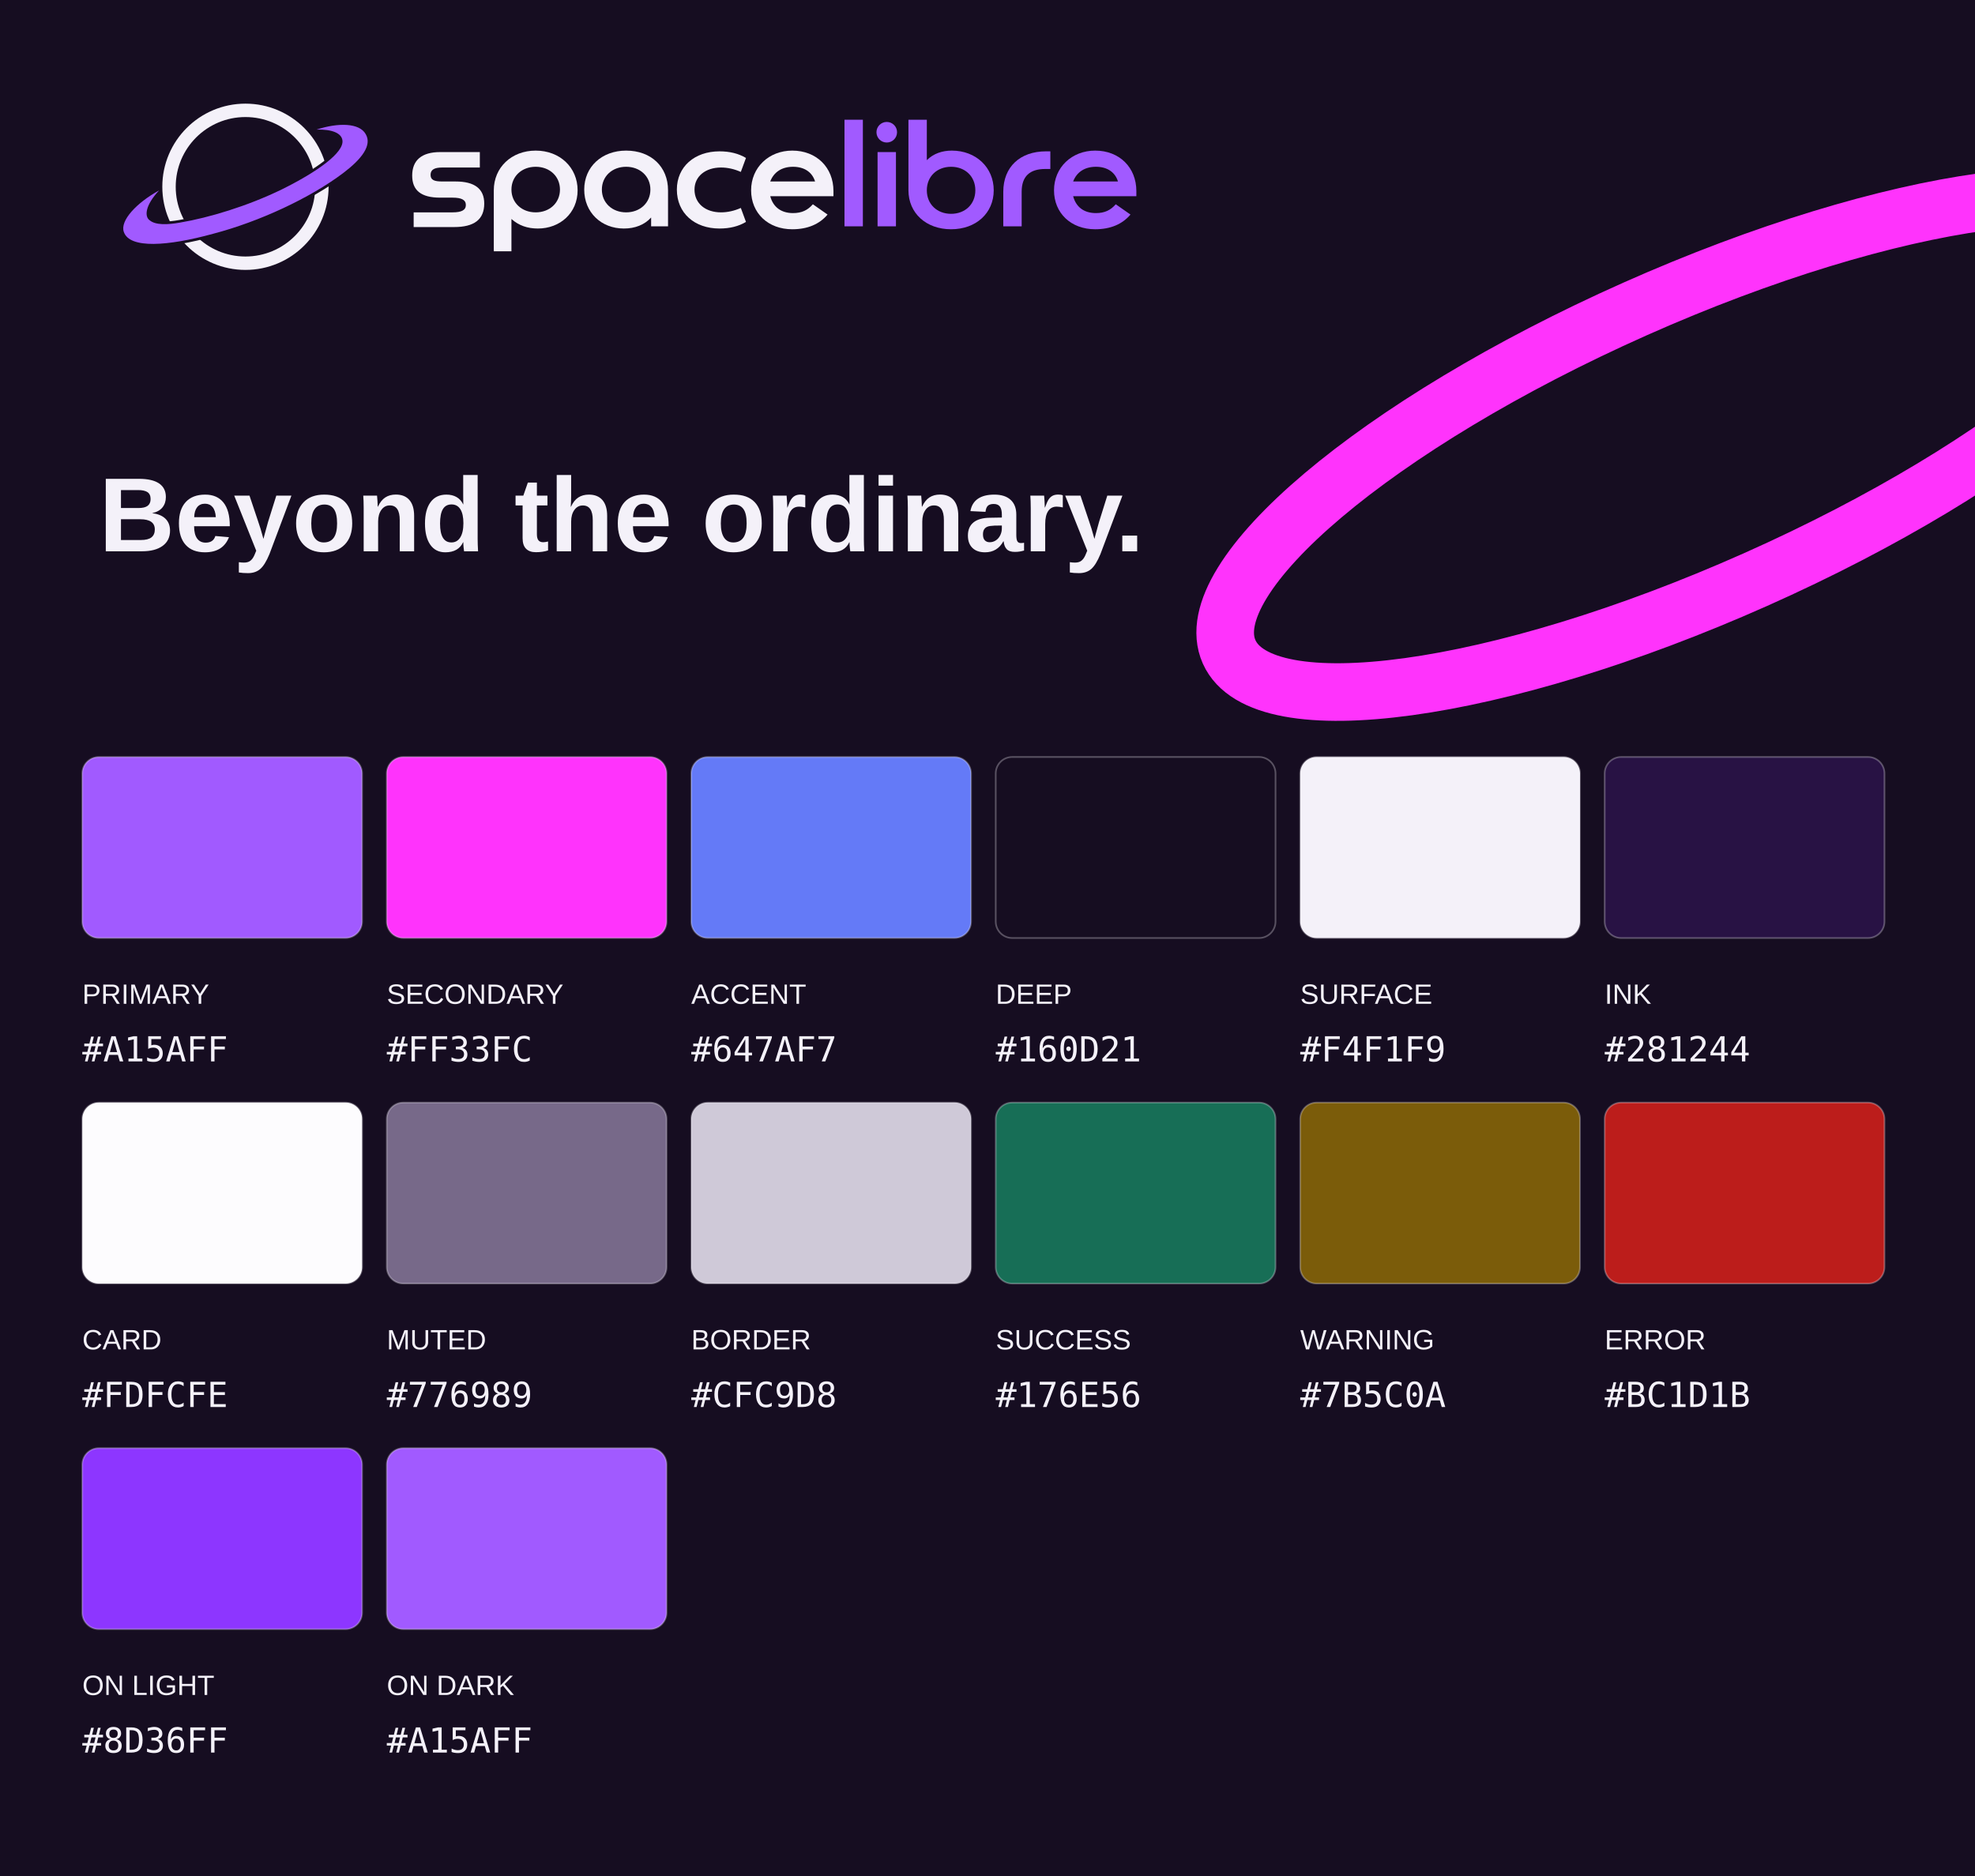
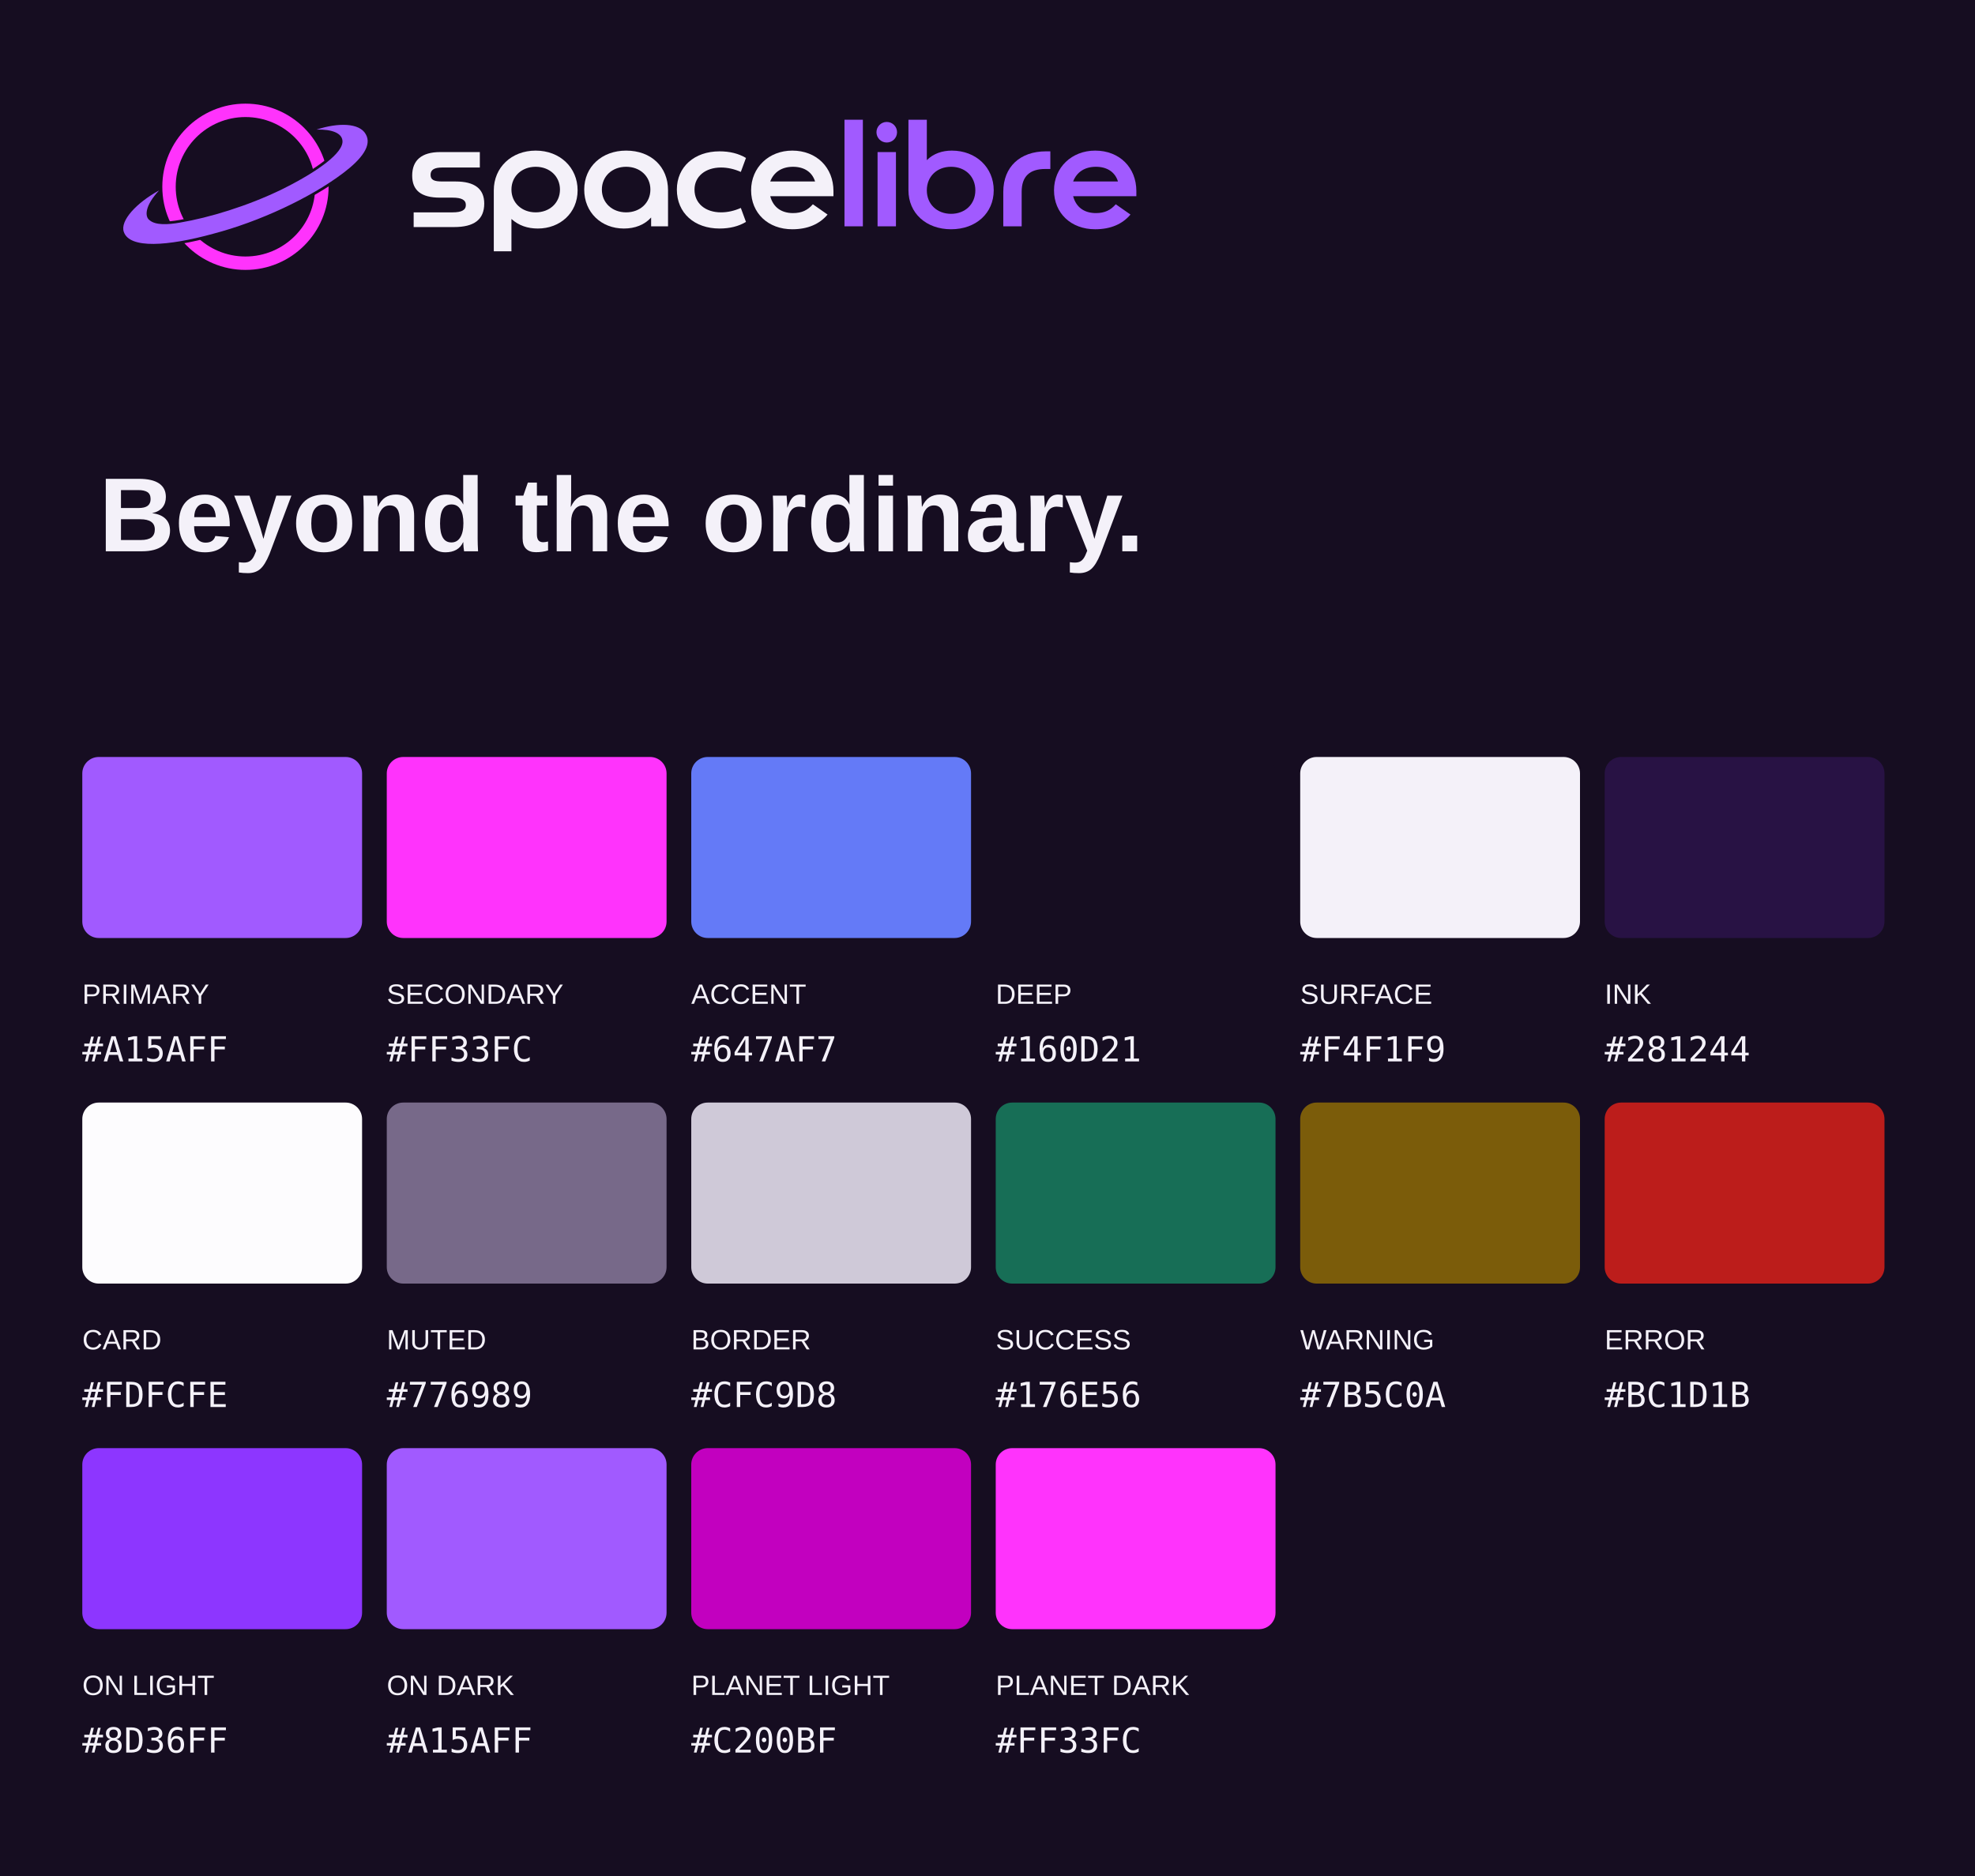
<svg xmlns="http://www.w3.org/2000/svg" width="1200" height="1140" viewBox="0 0 1200 1140">
  <rect width="1200" height="1140" fill="#160D21" />
-   <svg viewBox="0 0 810 180" x="50" y="40" width="660" height="147">
+   <svg viewBox="0 0 810 180" width="660" height="147" x="50" y="40">
    <defs>
      <mask id="occlusion" maskUnits="userSpaceOnUse" x="450" y="180" width="650" height="450" style="mask-type:luminance">
        <rect x="450" y="180" width="650" height="450" fill="white" />
        <path d="M581.927 413.073 C549.927 447.073 548.927 472.073 560.927 480.073 C573.927 491.073 600.927 490.073 628.927 485.073 C693.927 474.073 779.927 448.073 855.927 411.073 C936.927 371.073 995.927 328.073 991.927 301.073 C989.927 285.073 968.927 276.073 933.927 277.073 C982.927 261.073 1029.927 262.073 1043.927 287.073 C1058.927 312.073 1034.927 343.073 993.927 374.073 C919.927 430.073 805.927 483.073 702.927 510.073 C600.927 538.073 515.927 544.073 502.927 506.073 C493.927 481.073 530.927 441.073 581.927 413.073 Z" fill="black" stroke="black" stroke-width="12" stroke-linejoin="round" />
      </mask>
    </defs>
    <g transform="translate(28 28) scale(.333333) translate(-494 -219)">
-       <circle cx="775" cy="405" r="171" fill="none" stroke="#F4F1F9" stroke-width="30" mask="url(#occlusion)" data-stroke-role="planet" />
+       <circle cx="775" cy="405" r="171" fill="none" stroke="#FF33FC" stroke-width="30" mask="url(#occlusion)" data-stroke-role="planet" />
      <path d="M581.927 413.073 C549.927 447.073 548.927 472.073 560.927 480.073 C573.927 491.073 600.927 490.073 628.927 485.073 C693.927 474.073 779.927 448.073 855.927 411.073 C936.927 371.073 995.927 328.073 991.927 301.073 C989.927 285.073 968.927 276.073 933.927 277.073 C982.927 261.073 1029.927 262.073 1043.927 287.073 C1058.927 312.073 1034.927 343.073 993.927 374.073 C919.927 430.073 805.927 483.073 702.927 510.073 C600.927 538.073 515.927 544.073 502.927 506.073 C493.927 481.073 530.927 441.073 581.927 413.073 Z" fill="#A15AFF" />
    </g>
    <g transform="translate(246 40) scale(.548223) translate(-275 -643)">
      <path d="M367 687 L313 687 C288 687 275 698 275 719 C275 739 287 749 313 749 L330 749 C342 749 348 752 348 759 C348 766 342 769 330 769 L277 769 L277 789 L332 789 C359 789 373 779 373 757 C373 737 360 727 334 727 L316 727 C305 727 300 725 300 718 C300 711 305 708 316 708 L367 708 Z" fill="#F4F1F9" />
      <path d="M386 822 L386 739 C386 708 410 685 443 685 C476 685 500 708 500 739 C500 770 476 791 446 791 C432 791 420 787 410 778 L410 822 Z M443 707 C424 707 410 720 410 738 C410 756 424 769 443 769 C462 769 476 756 476 738 C476 720 462 707 443 707 Z" fill="#F4F1F9" fill-rule="evenodd" />
      <path d="M623 788 L600 788 L600 776 C591 786 578 791 563 791 C532 791 509 769 509 738 C509 707 533 685 566 685 C600 685 623 707 623 739 Z M566 707 C547 707 533 720 533 738 C533 756 547 769 566 769 C585 769 599 756 599 738 C599 720 585 707 566 707 Z" fill="#F4F1F9" fill-rule="evenodd" />
      <path d="M729 695 L722 714 C713 710 704 708 695 708 C674 708 659 720 659 738 C659 757 674 769 695 769 C704 769 713 767 722 763 L729 782 C719 788 707 791 693 791 C659 791 635 770 635 738 C635 707 659 686 693 686 C707 686 719 689 729 695 Z" fill="#F4F1F9" />
      <path d="M848 747 L762 747 C766 762 777 770 793 770 C805 770 813 766 820 758 L840 772 C829 785 813 792 792 792 C759 792 736 770 736 739 C736 708 760 685 792 685 C825 685 848 708 848 740 Z M762 727 L823 727 C819 714 808 707 793 707 C778 707 767 714 762 727 Z" fill="#F4F1F9" fill-rule="evenodd" />
      <path d="M863 643 L888 643 L888 788 L863 788 Z M908 687 L933 687 L933 788 L908 788 Z" fill="#A15AFF" />
      <path d="M934.5 660 C934.5 667.732 928.232 674 920.5 674 C912.768 674 906.5 667.732 906.5 660 C906.5 652.268 912.768 646 920.5 646 C928.232 646 934.5 652.268 934.5 660 Z" fill="#A15AFF" />
      <path d="M950 643 L975 643 L975 698 C984 689 996 685 1009 685 C1042 685 1066 708 1066 739 C1066 770 1042 792 1008 792 C974 792 950 770 950 739 Z M1008 707 C989 707 975 720 975 739 C975 758 989 771 1008 771 C1027 771 1041 758 1041 739 C1041 720 1027 707 1008 707 Z" fill="#A15AFF" fill-rule="evenodd" />
      <path d="M1079 788 L1079 741 C1079 707 1102 686 1137 686 L1143 686 L1143 710 L1136 710 C1115 710 1104 720 1104 741 L1104 788 Z" fill="#A15AFF" />
      <path d="M1260 747 L1174 747 C1178 762 1189 770 1205 770 C1217 770 1225 766 1232 758 L1252 772 C1241 785 1225 792 1204 792 C1171 792 1148 770 1148 739 C1148 708 1172 685 1204 685 C1237 685 1260 708 1260 740 Z M1174 727 L1235 727 C1231 714 1220 707 1205 707 C1190 707 1179 714 1174 727 Z" fill="#A15AFF" fill-rule="evenodd" />
    </g>
  </svg>
  <text x="60" y="335" font-family="Arial" font-size="64" font-weight="bold" fill="#F4F1F9">Beyond the ordinary.</text>
-   <ellipse cx="1030" cy="270" rx="310" ry="90" transform="rotate(-24 1030 270)" fill="none" stroke="#FF33FC" stroke-width="35" />
-   <rect x="50" y="460" width="170" height="110" rx="10" fill="#A15AFF" stroke="#F4F1F9" stroke-opacity=".3" />
+   <rect x="50" y="460" width="170" height="110" rx="10" fill="#A15AFF" />
  <text x="50" y="610" fill="#F4F1F9" font-family="Arial" font-size="17">PRIMARY</text>
  <text x="50" y="645" fill="#F4F1F9" font-family="monospace" font-size="21">#A15AFF</text>
-   <rect x="235" y="460" width="170" height="110" rx="10" fill="#FF33FC" stroke="#F4F1F9" stroke-opacity=".3" />
+   <rect x="235" y="460" width="170" height="110" rx="10" fill="#FF33FC" />
  <text x="235" y="610" fill="#F4F1F9" font-family="Arial" font-size="17">SECONDARY</text>
  <text x="235" y="645" fill="#F4F1F9" font-family="monospace" font-size="21">#FF33FC</text>
-   <rect x="420" y="460" width="170" height="110" rx="10" fill="#647AF7" stroke="#F4F1F9" stroke-opacity=".3" />
+   <rect x="420" y="460" width="170" height="110" rx="10" fill="#647AF7" />
  <text x="420" y="610" fill="#F4F1F9" font-family="Arial" font-size="17">ACCENT</text>
  <text x="420" y="645" fill="#F4F1F9" font-family="monospace" font-size="21">#647AF7</text>
-   <rect x="605" y="460" width="170" height="110" rx="10" fill="#160D21" stroke="#F4F1F9" stroke-opacity=".3" />
+   <rect x="605" y="460" width="170" height="110" rx="10" fill="#160D21" />
  <text x="605" y="610" fill="#F4F1F9" font-family="Arial" font-size="17">DEEP</text>
  <text x="605" y="645" fill="#F4F1F9" font-family="monospace" font-size="21">#160D21</text>
-   <rect x="790" y="460" width="170" height="110" rx="10" fill="#F4F1F9" stroke="#F4F1F9" stroke-opacity=".3" />
+   <rect x="790" y="460" width="170" height="110" rx="10" fill="#F4F1F9" />
  <text x="790" y="610" fill="#F4F1F9" font-family="Arial" font-size="17">SURFACE</text>
  <text x="790" y="645" fill="#F4F1F9" font-family="monospace" font-size="21">#F4F1F9</text>
-   <rect x="975" y="460" width="170" height="110" rx="10" fill="#281244" stroke="#F4F1F9" stroke-opacity=".3" />
+   <rect x="975" y="460" width="170" height="110" rx="10" fill="#281244" />
  <text x="975" y="610" fill="#F4F1F9" font-family="Arial" font-size="17">INK</text>
  <text x="975" y="645" fill="#F4F1F9" font-family="monospace" font-size="21">#281244</text>
-   <rect x="50" y="670" width="170" height="110" rx="10" fill="#FDFCFE" stroke="#F4F1F9" stroke-opacity=".3" />
+   <rect x="50" y="670" width="170" height="110" rx="10" fill="#FDFCFE" />
  <text x="50" y="820" fill="#F4F1F9" font-family="Arial" font-size="17">CARD</text>
  <text x="50" y="855" fill="#F4F1F9" font-family="monospace" font-size="21">#FDFCFE</text>
-   <rect x="235" y="670" width="170" height="110" rx="10" fill="#776989" stroke="#F4F1F9" stroke-opacity=".3" />
+   <rect x="235" y="670" width="170" height="110" rx="10" fill="#776989" />
  <text x="235" y="820" fill="#F4F1F9" font-family="Arial" font-size="17">MUTED</text>
  <text x="235" y="855" fill="#F4F1F9" font-family="monospace" font-size="21">#776989</text>
-   <rect x="420" y="670" width="170" height="110" rx="10" fill="#CFC9D8" stroke="#F4F1F9" stroke-opacity=".3" />
+   <rect x="420" y="670" width="170" height="110" rx="10" fill="#CFC9D8" />
  <text x="420" y="820" fill="#F4F1F9" font-family="Arial" font-size="17">BORDER</text>
  <text x="420" y="855" fill="#F4F1F9" font-family="monospace" font-size="21">#CFC9D8</text>
-   <rect x="605" y="670" width="170" height="110" rx="10" fill="#176E56" stroke="#F4F1F9" stroke-opacity=".3" />
+   <rect x="605" y="670" width="170" height="110" rx="10" fill="#176E56" />
  <text x="605" y="820" fill="#F4F1F9" font-family="Arial" font-size="17">SUCCESS</text>
  <text x="605" y="855" fill="#F4F1F9" font-family="monospace" font-size="21">#176E56</text>
-   <rect x="790" y="670" width="170" height="110" rx="10" fill="#7B5C0A" stroke="#F4F1F9" stroke-opacity=".3" />
+   <rect x="790" y="670" width="170" height="110" rx="10" fill="#7B5C0A" />
  <text x="790" y="820" fill="#F4F1F9" font-family="Arial" font-size="17">WARNING</text>
  <text x="790" y="855" fill="#F4F1F9" font-family="monospace" font-size="21">#7B5C0A</text>
-   <rect x="975" y="670" width="170" height="110" rx="10" fill="#BC1D1B" stroke="#F4F1F9" stroke-opacity=".3" />
+   <rect x="975" y="670" width="170" height="110" rx="10" fill="#BC1D1B" />
  <text x="975" y="820" fill="#F4F1F9" font-family="Arial" font-size="17">ERROR</text>
  <text x="975" y="855" fill="#F4F1F9" font-family="monospace" font-size="21">#BC1D1B</text>
-   <rect x="50" y="880" width="170" height="110" rx="10" fill="#8D36FF" stroke="#F4F1F9" stroke-opacity=".3" />
+   <rect x="50" y="880" width="170" height="110" rx="10" fill="#8D36FF" />
  <text x="50" y="1030" fill="#F4F1F9" font-family="Arial" font-size="17">ON LIGHT</text>
  <text x="50" y="1065" fill="#F4F1F9" font-family="monospace" font-size="21">#8D36FF</text>
-   <rect x="235" y="880" width="170" height="110" rx="10" fill="#A15AFF" stroke="#F4F1F9" stroke-opacity=".3" />
+   <rect x="235" y="880" width="170" height="110" rx="10" fill="#A15AFF" />
  <text x="235" y="1030" fill="#F4F1F9" font-family="Arial" font-size="17">ON DARK</text>
  <text x="235" y="1065" fill="#F4F1F9" font-family="monospace" font-size="21">#A15AFF</text>
+   <rect x="420" y="880" width="170" height="110" rx="10" fill="#C200BF" />
+   <text x="420" y="1030" fill="#F4F1F9" font-family="Arial" font-size="17">PLANET LIGHT</text>
+   <text x="420" y="1065" fill="#F4F1F9" font-family="monospace" font-size="21">#C200BF</text>
+   <rect x="605" y="880" width="170" height="110" rx="10" fill="#FF33FC" />
+   <text x="605" y="1030" fill="#F4F1F9" font-family="Arial" font-size="17">PLANET DARK</text>
+   <text x="605" y="1065" fill="#F4F1F9" font-family="monospace" font-size="21">#FF33FC</text>
</svg>
